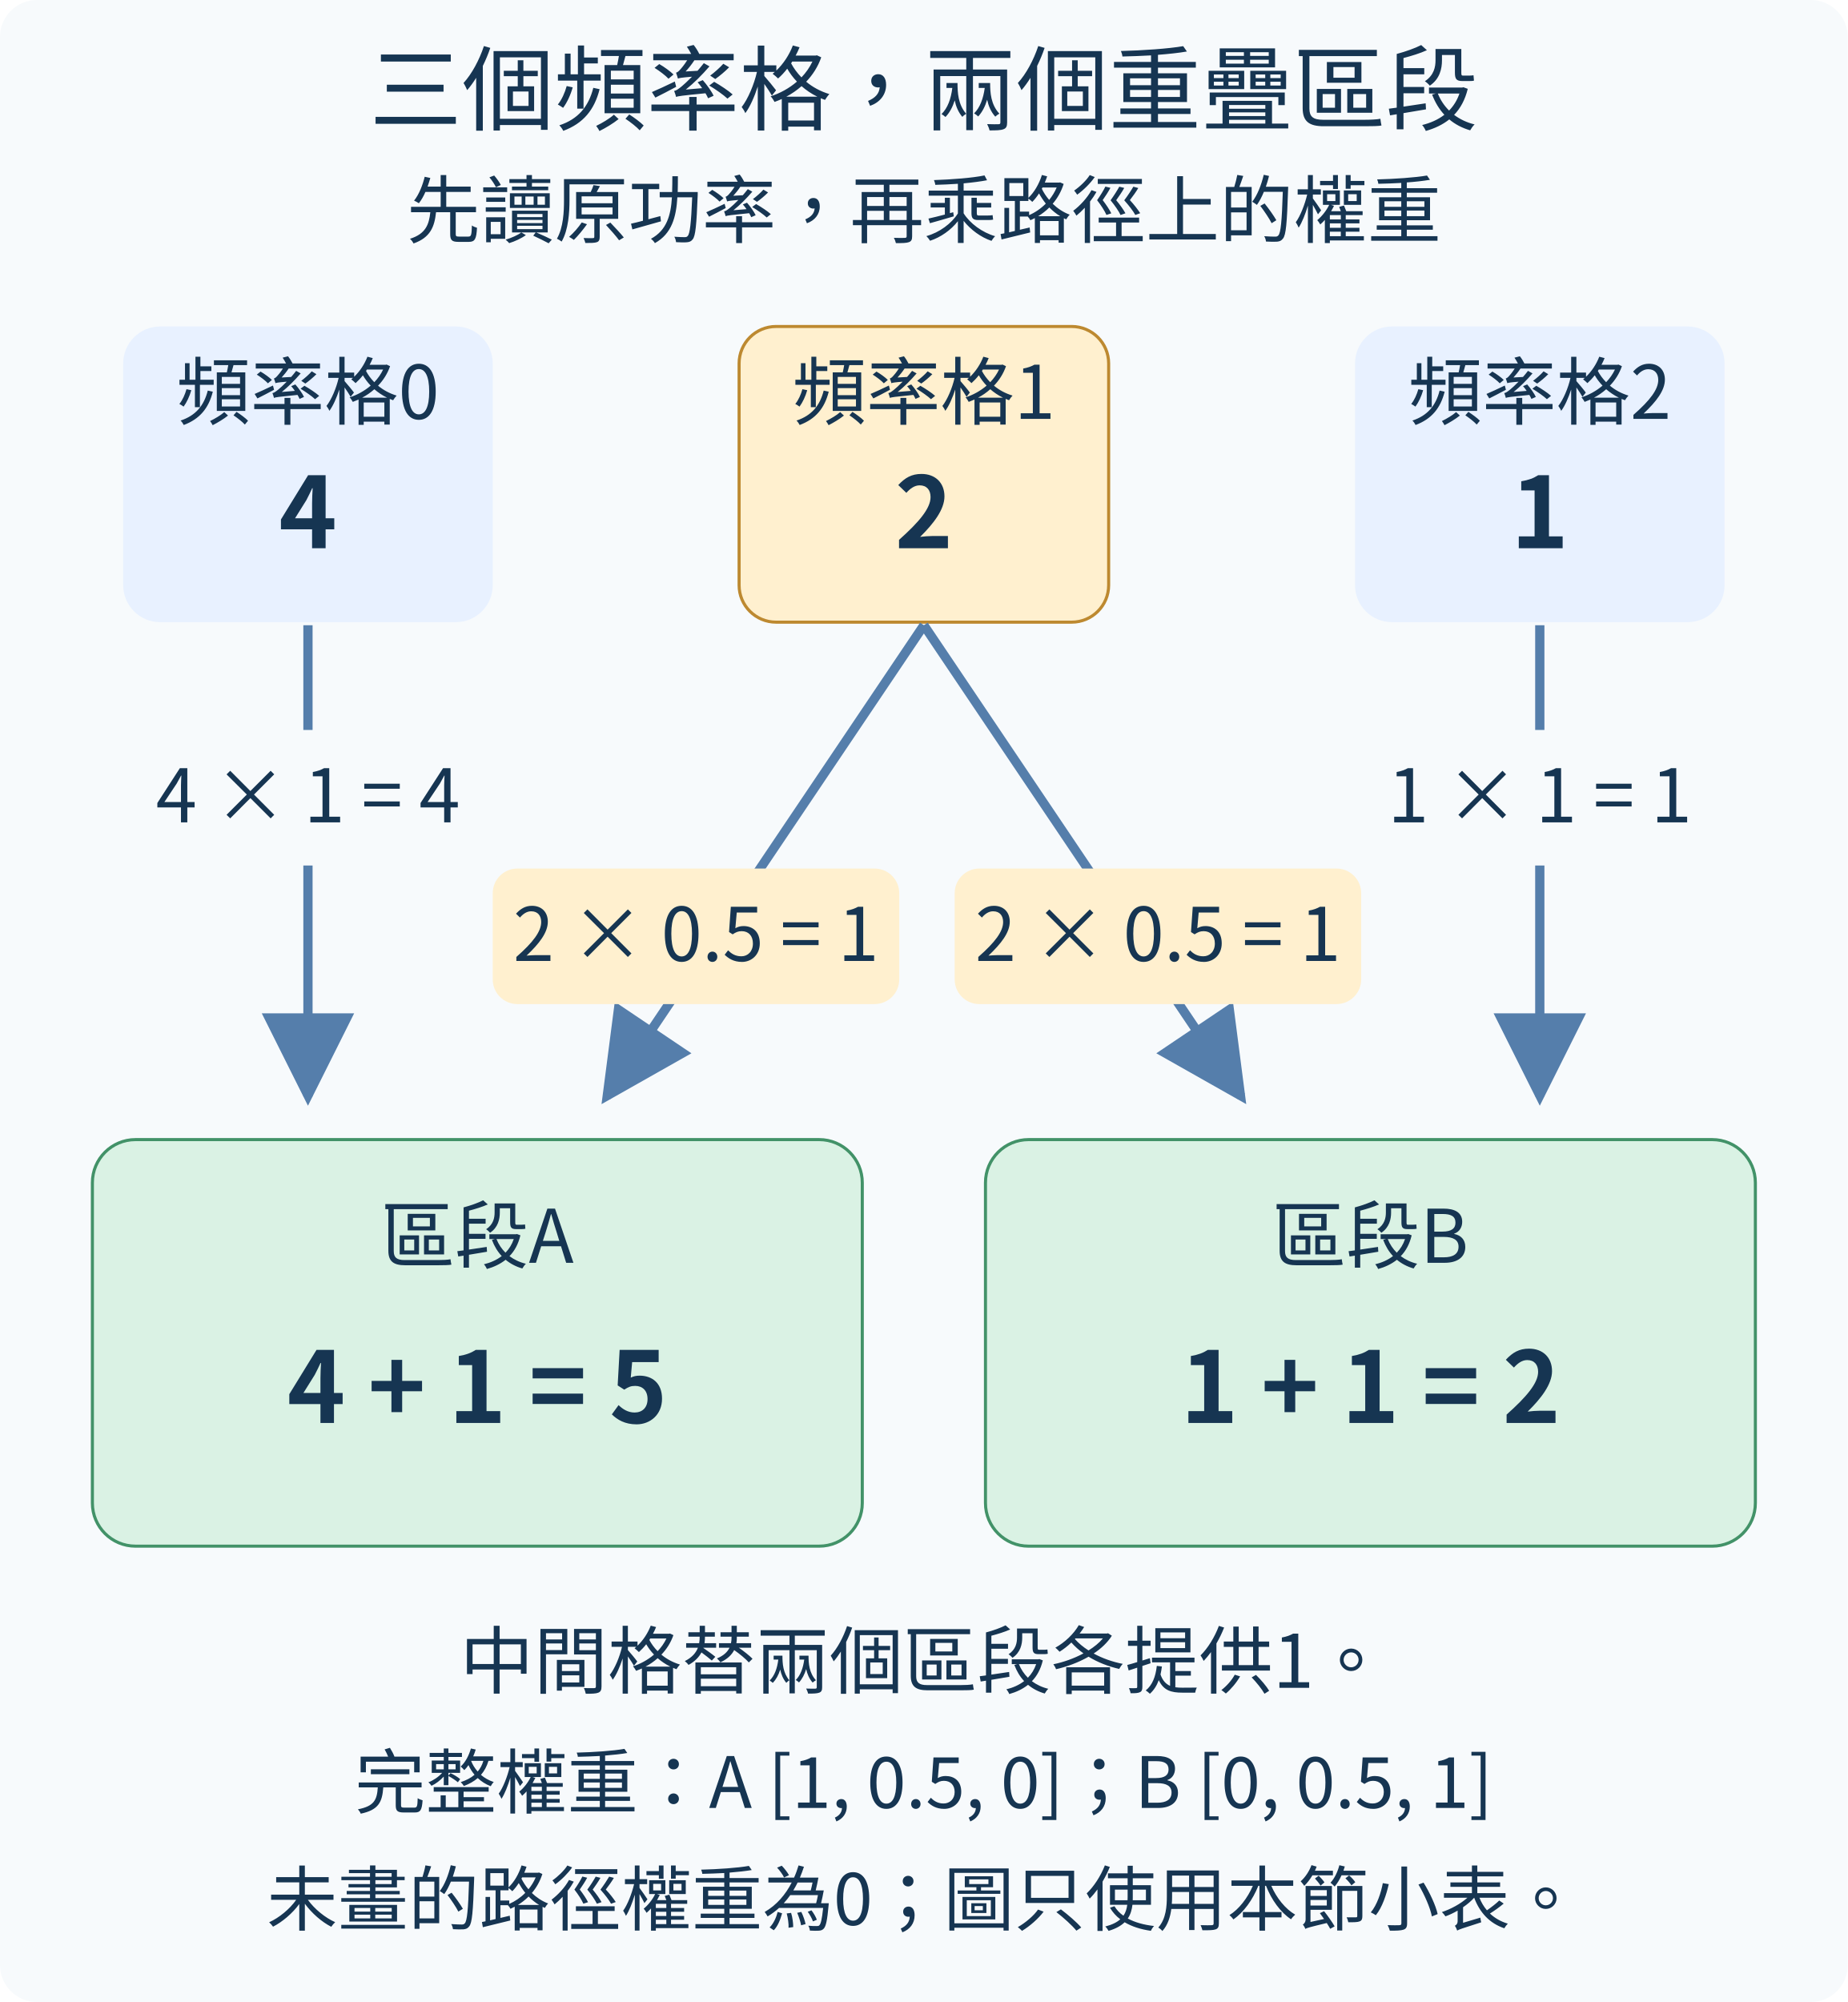
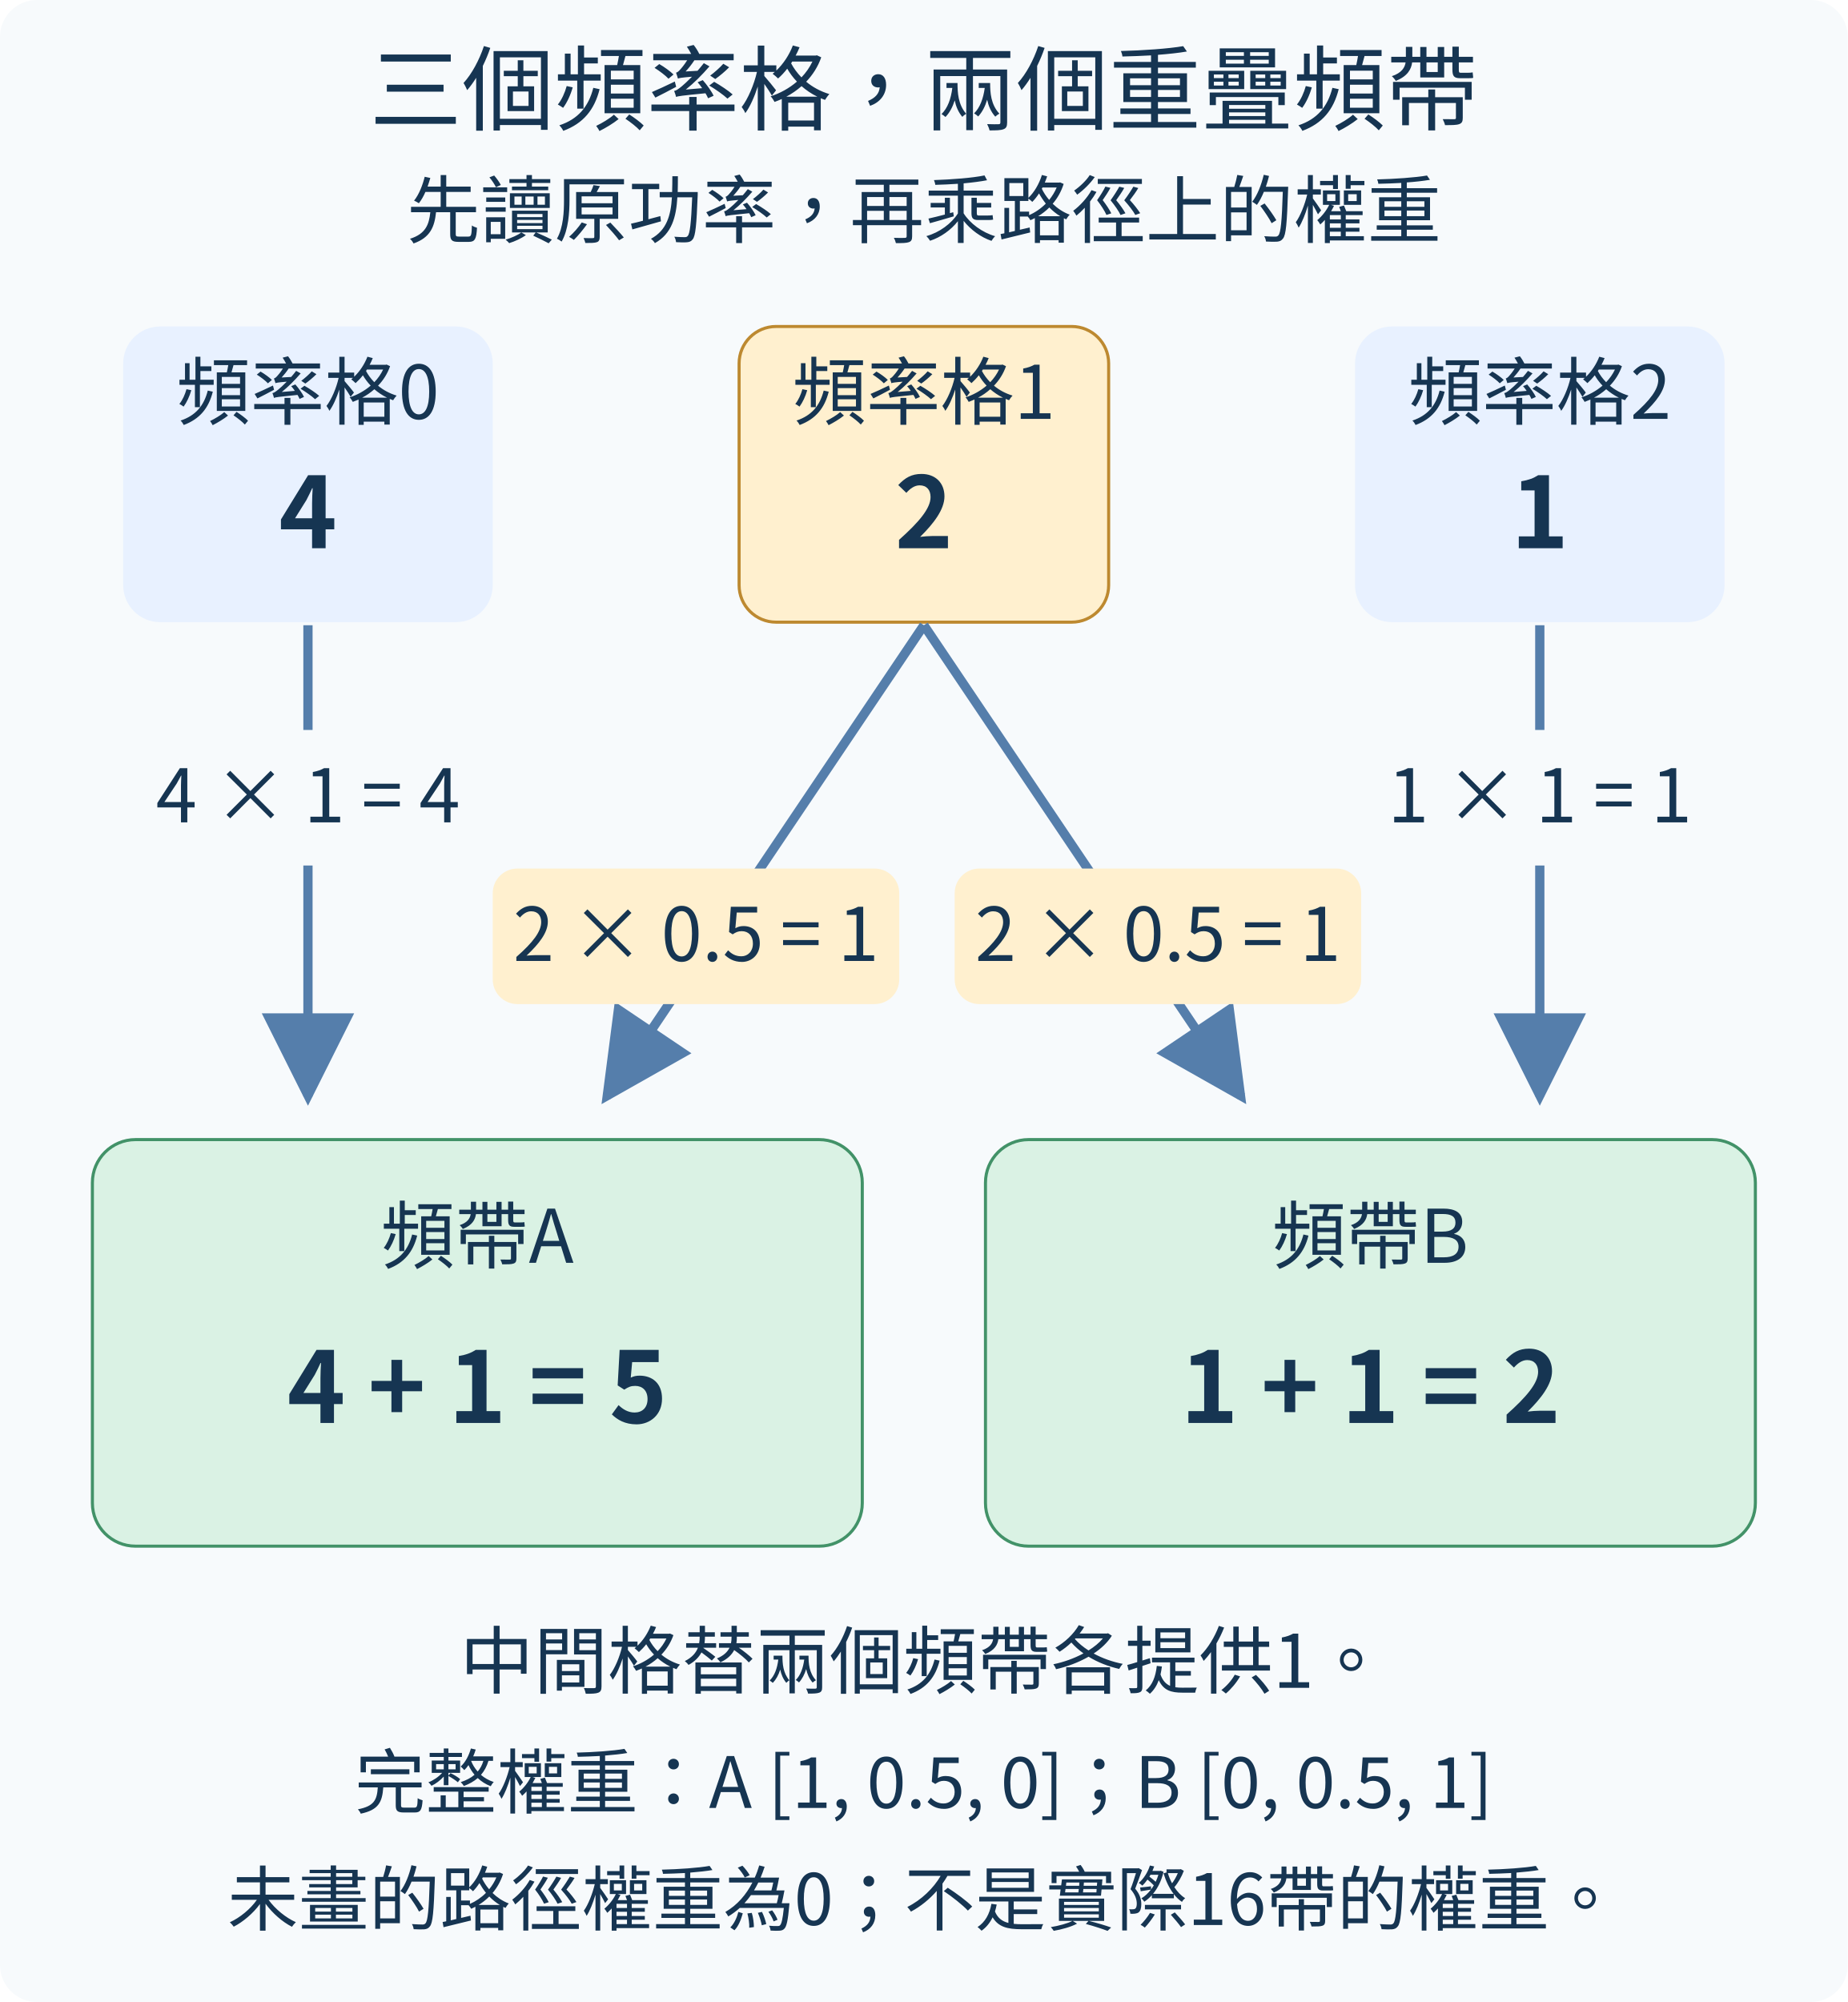
<svg xmlns="http://www.w3.org/2000/svg" viewBox="0 0 600 650" role="img" aria-labelledby="title desc">
  <style>text{font-family:"Noto Sans CJK TC","Microsoft JhengHei",sans-serif;fill:#163552;text-anchor:middle}.label{font-size:24px}.value{font-size:32px;font-weight:600}.note{font-size:23px}</style>
  <defs>
    <marker id="arrow" markerWidth="10" markerHeight="10" refX="9" refY="5" orient="auto">
      <path d="M0 0L10 5L0 10" fill="#557eab" />
    </marker>
  </defs>
  <rect width="600" height="650" rx="12" fill="#f7fafc" />
-   <text x="300" y="40" font-size="30">三個頻率格，兩個重疊區段</text>
+   <text x="300" y="40" font-size="30">三個頻率格，兩個重疊頻帶</text>
  <text x="300" y="77" class="label">先讀原功率，再乘路徑上的權重</text>
  <rect x="40" y="106" width="120" height="96" rx="12" fill="#e8f1ff" />
  <rect x="240" y="106" width="120" height="96" rx="12" fill="#fff0cf" stroke="#bd8930" />
  <rect x="440" y="106" width="120" height="96" rx="12" fill="#e8f1ff" />
  <text x="100" y="136" class="label">頻率格0</text>
  <text x="100" y="178" class="value">4</text>
  <text x="300" y="136" class="label">頻率格1</text>
  <text x="300" y="178" class="value">2</text>
  <text x="500" y="136" class="label">頻率格2</text>
  <text x="500" y="178" class="value">1</text>
  <path d="M100 203V356" fill="none" stroke="#557eab" stroke-width="3" marker-end="url(#arrow)" />
  <path d="M300 203L197 356" fill="none" stroke="#557eab" stroke-width="3" marker-end="url(#arrow)" />
  <path d="M300 203L403 356" fill="none" stroke="#557eab" stroke-width="3" marker-end="url(#arrow)" />
  <path d="M500 203V356" fill="none" stroke="#557eab" stroke-width="3" marker-end="url(#arrow)" />
  <rect x="37" y="237" width="126" height="44" rx="8" fill="#f7fafc" />
  <rect x="160" y="282" width="132" height="44" rx="8" fill="#fff0cf" />
  <rect x="310" y="282" width="132" height="44" rx="8" fill="#fff0cf" />
  <rect x="437" y="237" width="126" height="44" rx="8" fill="#f7fafc" />
  <text x="100" y="267" class="label">4 × 1 = 4</text>
  <text x="226" y="312" class="label">2 × 0.5 = 1</text>
  <text x="376" y="312" class="label">2 × 0.5 = 1</text>
  <text x="500" y="267" class="label">1 × 1 = 1</text>
  <rect x="30" y="370" width="250" height="132" rx="14" fill="#daf2e4" stroke="#429268" />
  <rect x="320" y="370" width="250" height="132" rx="14" fill="#daf2e4" stroke="#429268" />
-   <text x="155" y="410" class="label">區段A</text>
+   <text x="155" y="410" class="label">頻帶A</text>
  <text x="155" y="462" class="value">4 + 1 = 5</text>
-   <text x="445" y="410" class="label">區段B</text>
+   <text x="445" y="410" class="label">頻帶B</text>
  <text x="445" y="462" class="value">1 + 1 = 2</text>
-   <text x="300" y="548" class="label">中間格替兩個區段各提供1。</text>
+   <text x="300" y="548" class="label">中間格替兩個頻帶各提供1。</text>
  <text x="300" y="587" class="note">完整權重：A [1, 0.5, 0]；B [0, 0.5, 1]</text>
-   <text x="300" y="625" class="note">未畫的路徑權重為0；圖只使用本節小表。</text>
+   <text x="300" y="625" class="note">未畫的路徑權重為0；不是實際16帶的權重。</text>
</svg>
